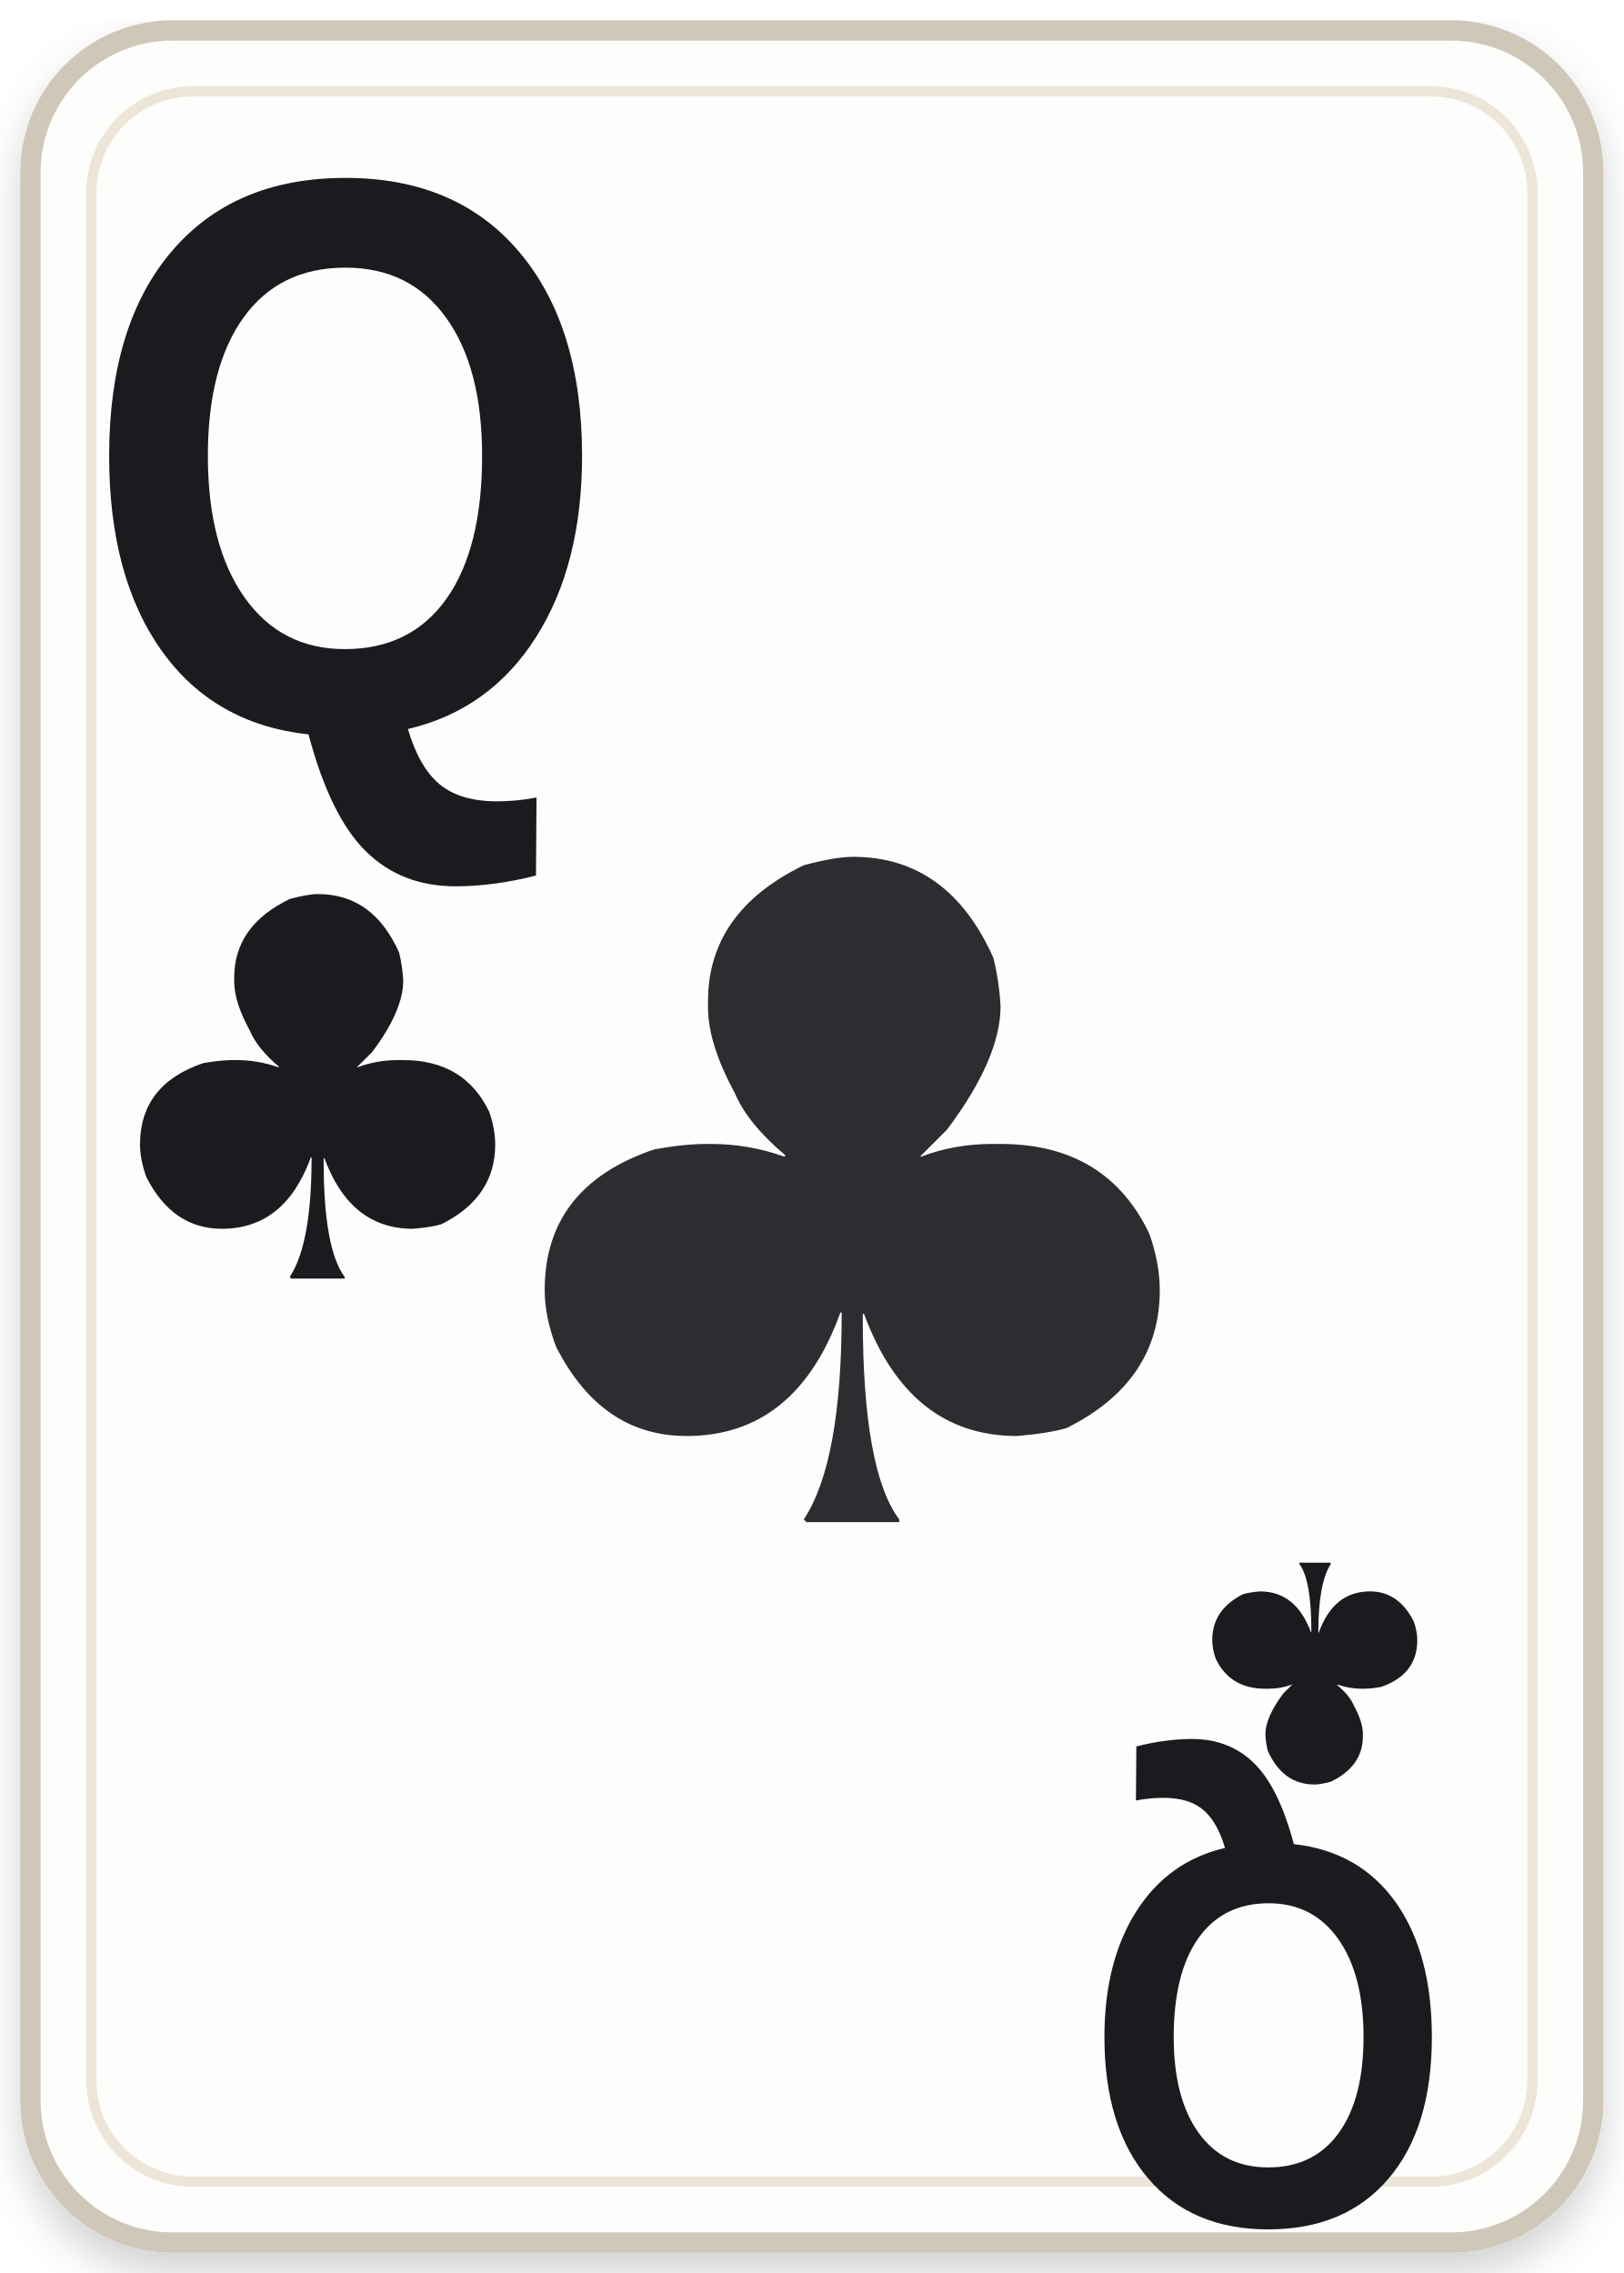
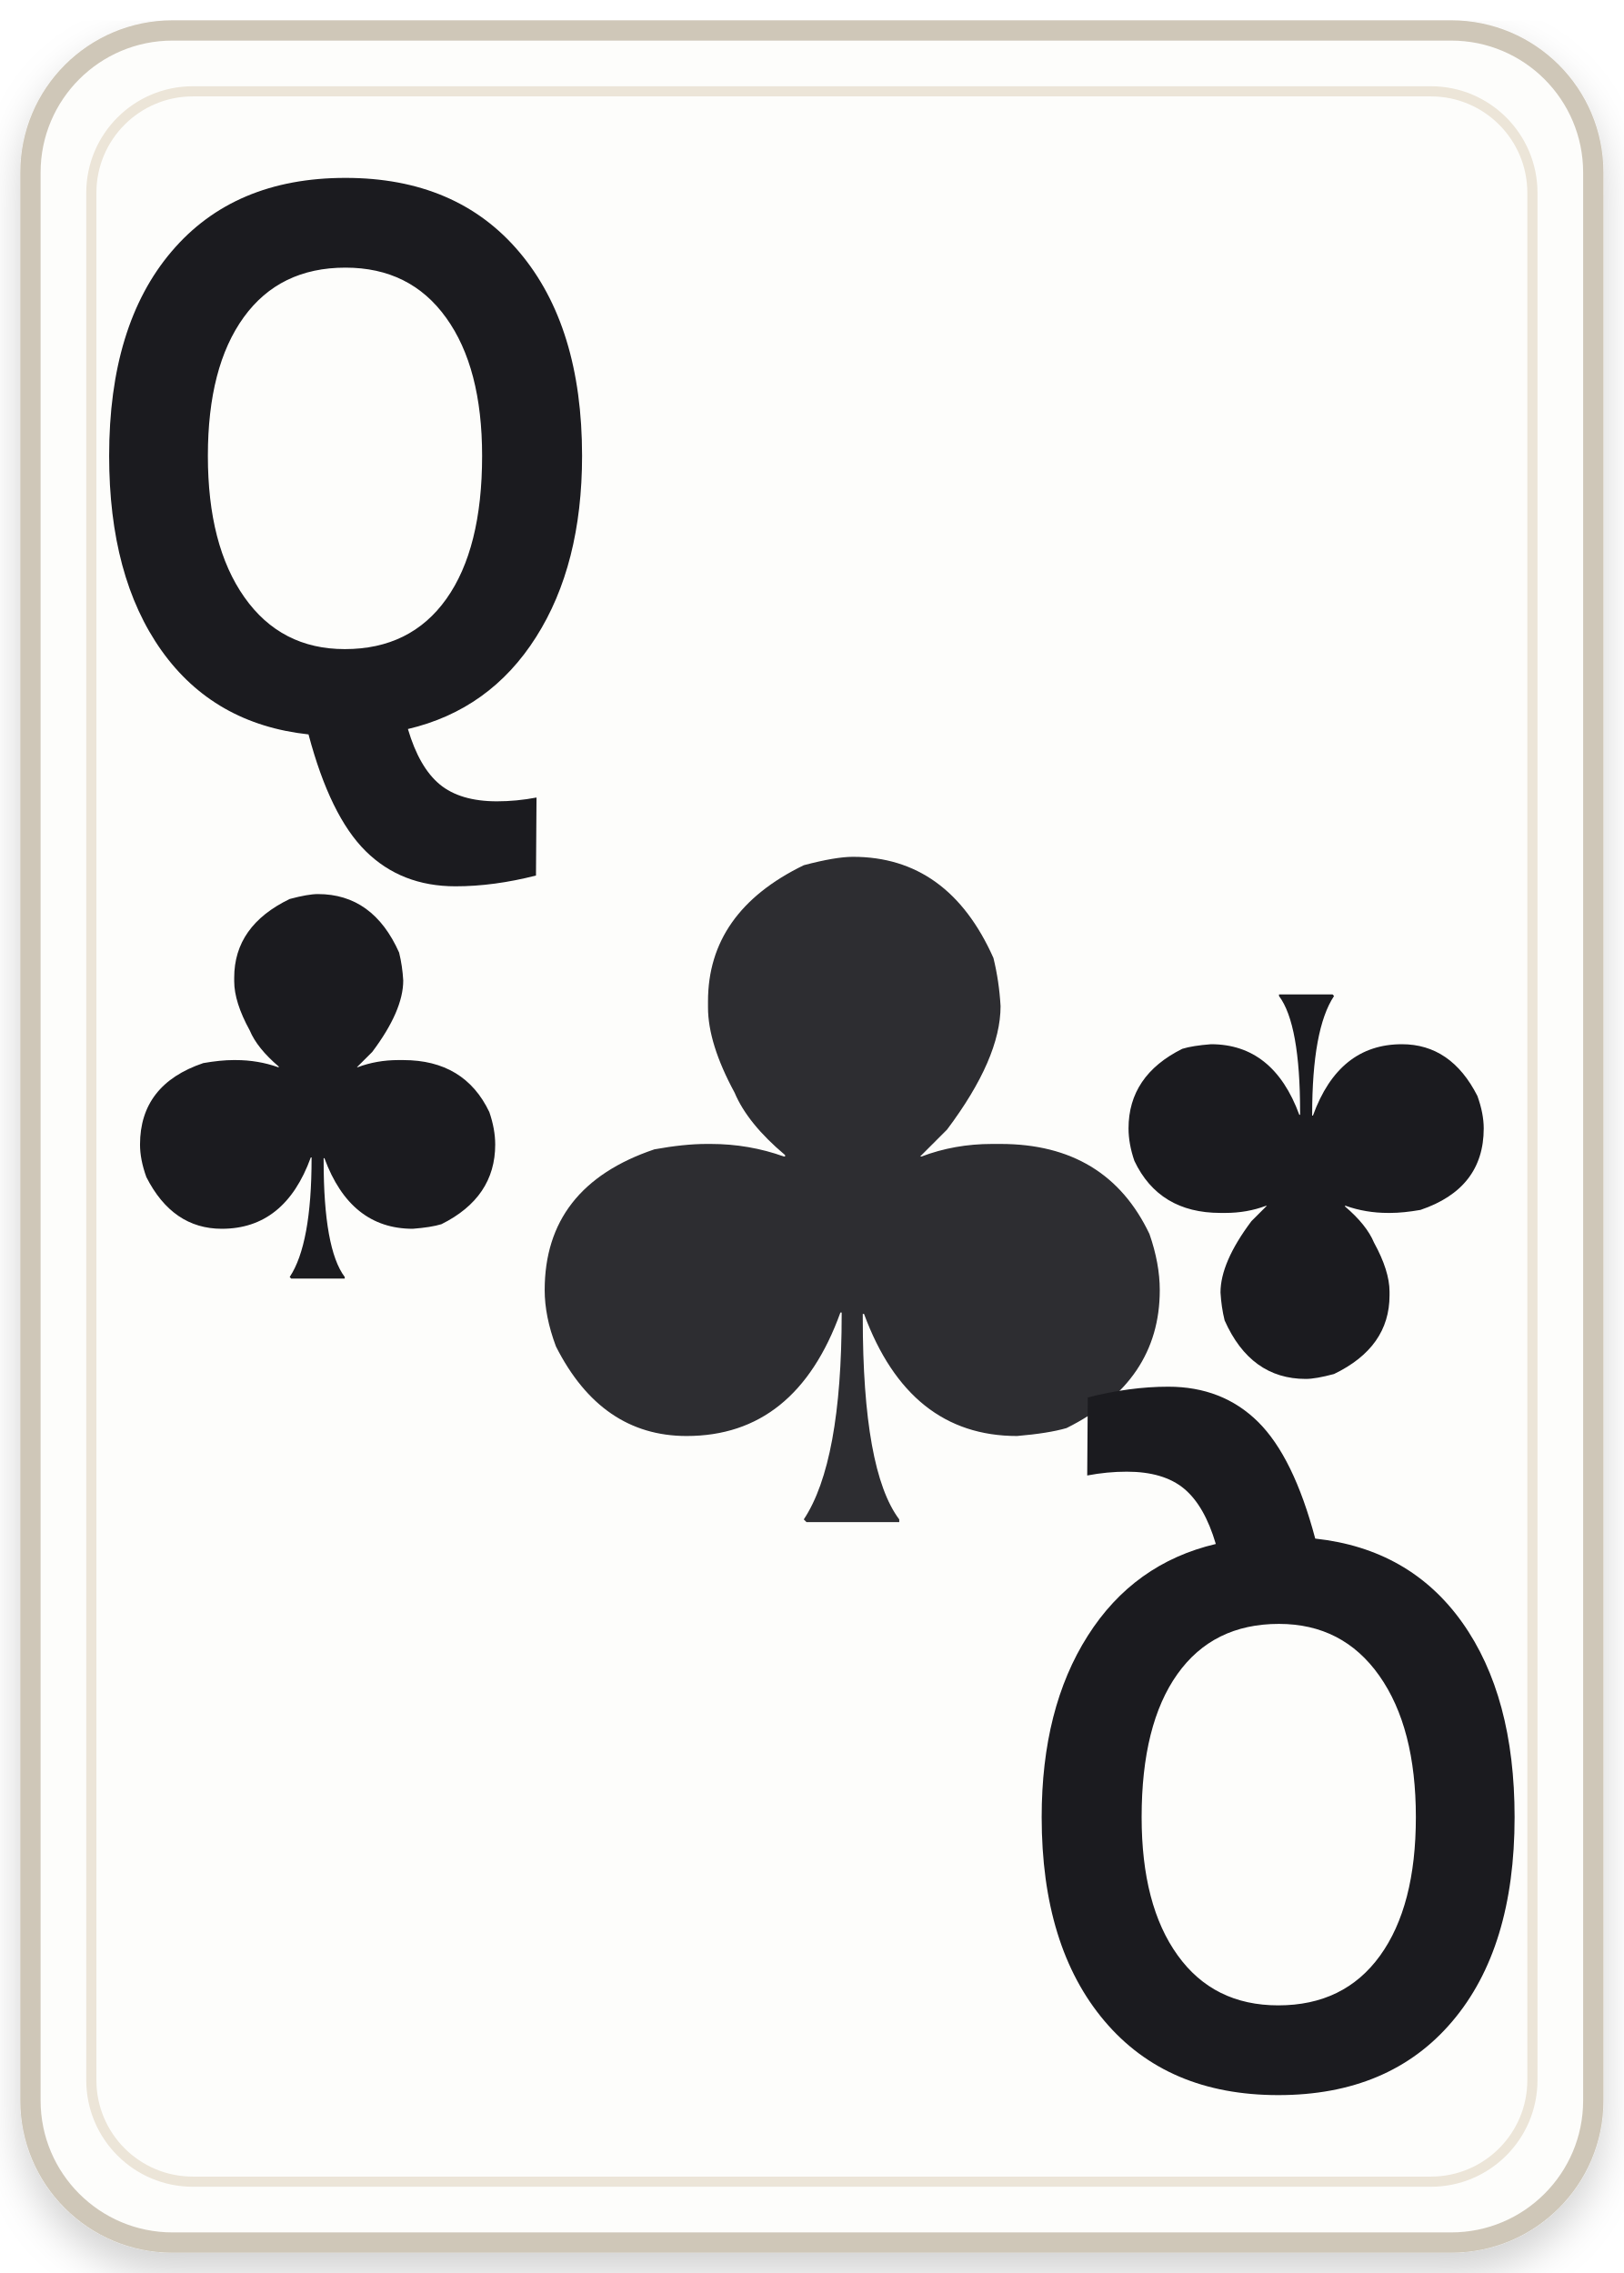
<svg xmlns="http://www.w3.org/2000/svg" viewBox="0 0 160 224" width="160" height="224">
  <defs>
    <filter id="s" x="-10%" y="-10%" width="120%" height="120%">
      <feDropShadow dx="0" dy="2" stdDeviation="2" flood-opacity=".18" />
    </filter>
  </defs>
  <rect x="3" y="3" width="154" height="218" rx="14" fill="#fdfdfb" stroke="#cfc7b8" stroke-width="2" filter="url(#s)" />
  <rect x="9" y="9" width="142" height="206" rx="10" fill="none" stroke="#ece5d8" />
  <g transform="translate(8 0) scale(0.86 1)">
    <text x="0" y="72" font-family="Arial, Helvetica, sans-serif" font-size="78" font-weight="800" fill="#1b1b1f">Q</text>
  </g>
  <text x="8" y="126" font-family="Georgia, serif" font-size="52" fill="#1b1b1f">♣</text>
  <text x="84" y="150" text-anchor="middle" font-family="Georgia, serif" font-size="90" fill="#1b1b1f" opacity=".92">♣</text>
  <g transform="rotate(180 80 112)">
-     <g transform="translate(17 0) scale(0.86 1)">
-       <text x="0" y="42" font-family="Arial, Helvetica, sans-serif" font-size="54" font-weight="800" fill="#1b1b1f">Q</text>
+     <g transform="translate(8 0) scale(0.86 1)">
+       <text x="0" y="72" font-family="Arial, Helvetica, sans-serif" font-size="78" font-weight="800" fill="#1b1b1f">Q</text>
    </g>
-     <text x="17" y="70" font-family="Georgia, serif" font-size="30" fill="#1b1b1f">♣</text>
+     <text x="8" y="126" font-family="Georgia, serif" font-size="52" fill="#1b1b1f">♣</text>
  </g>
</svg>
